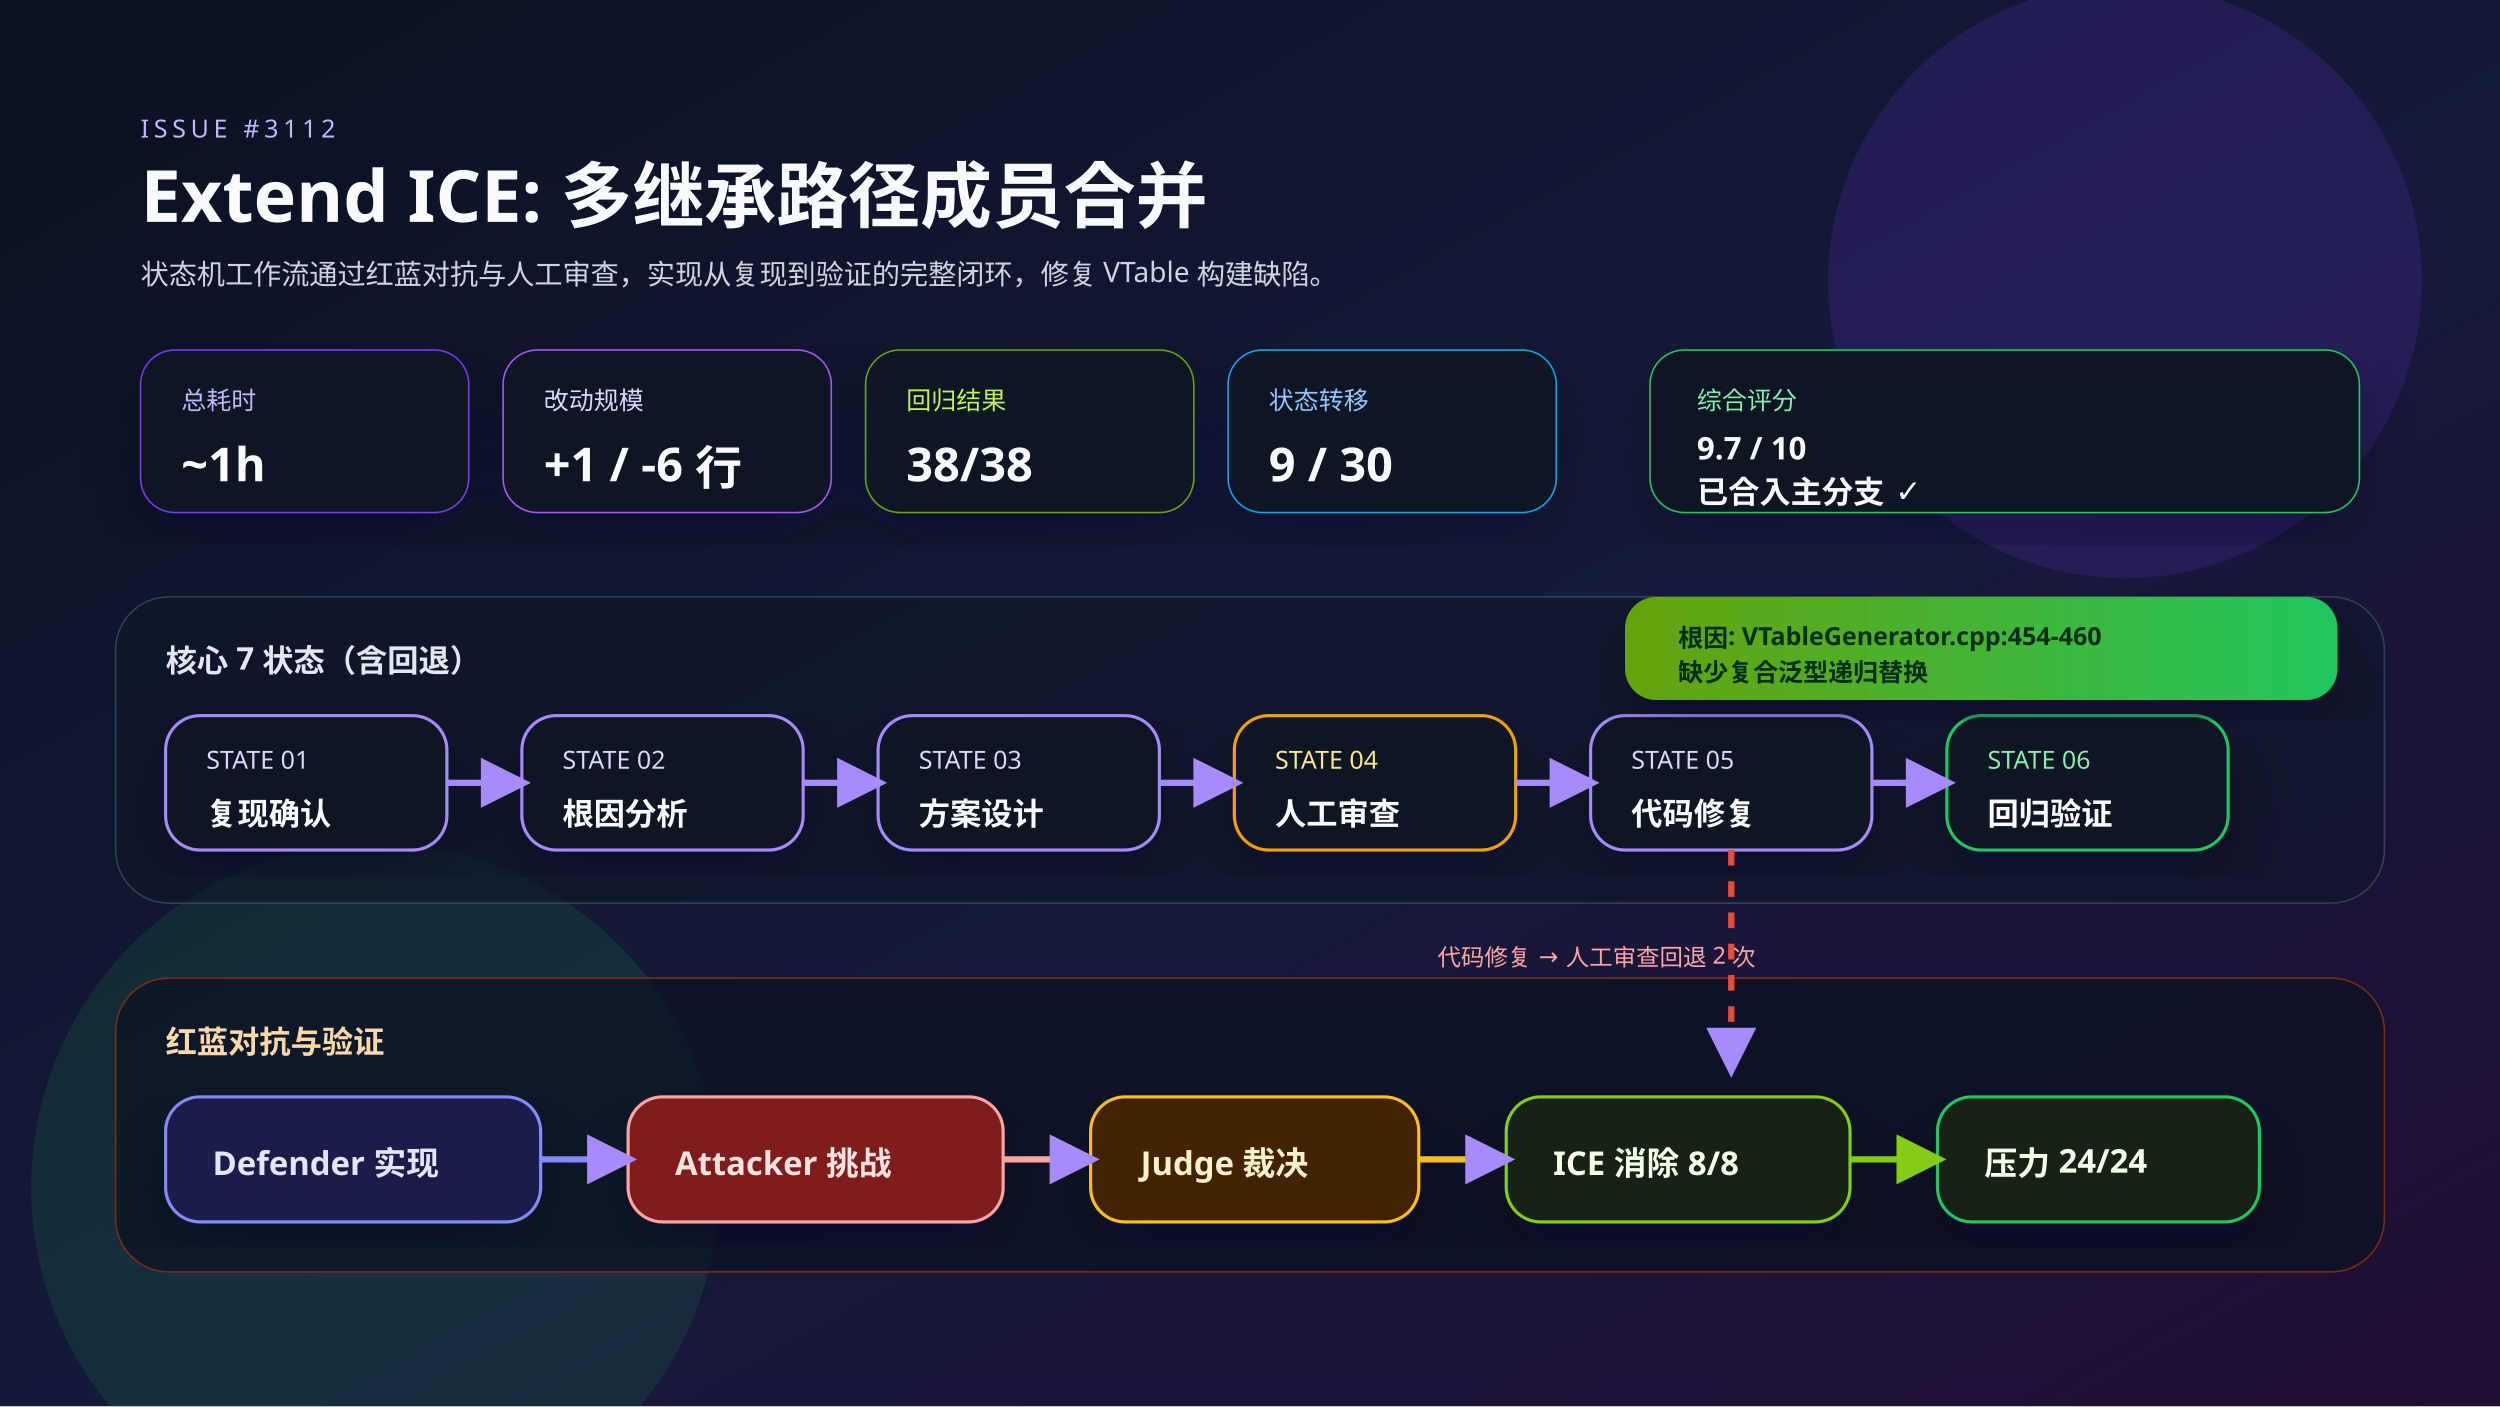
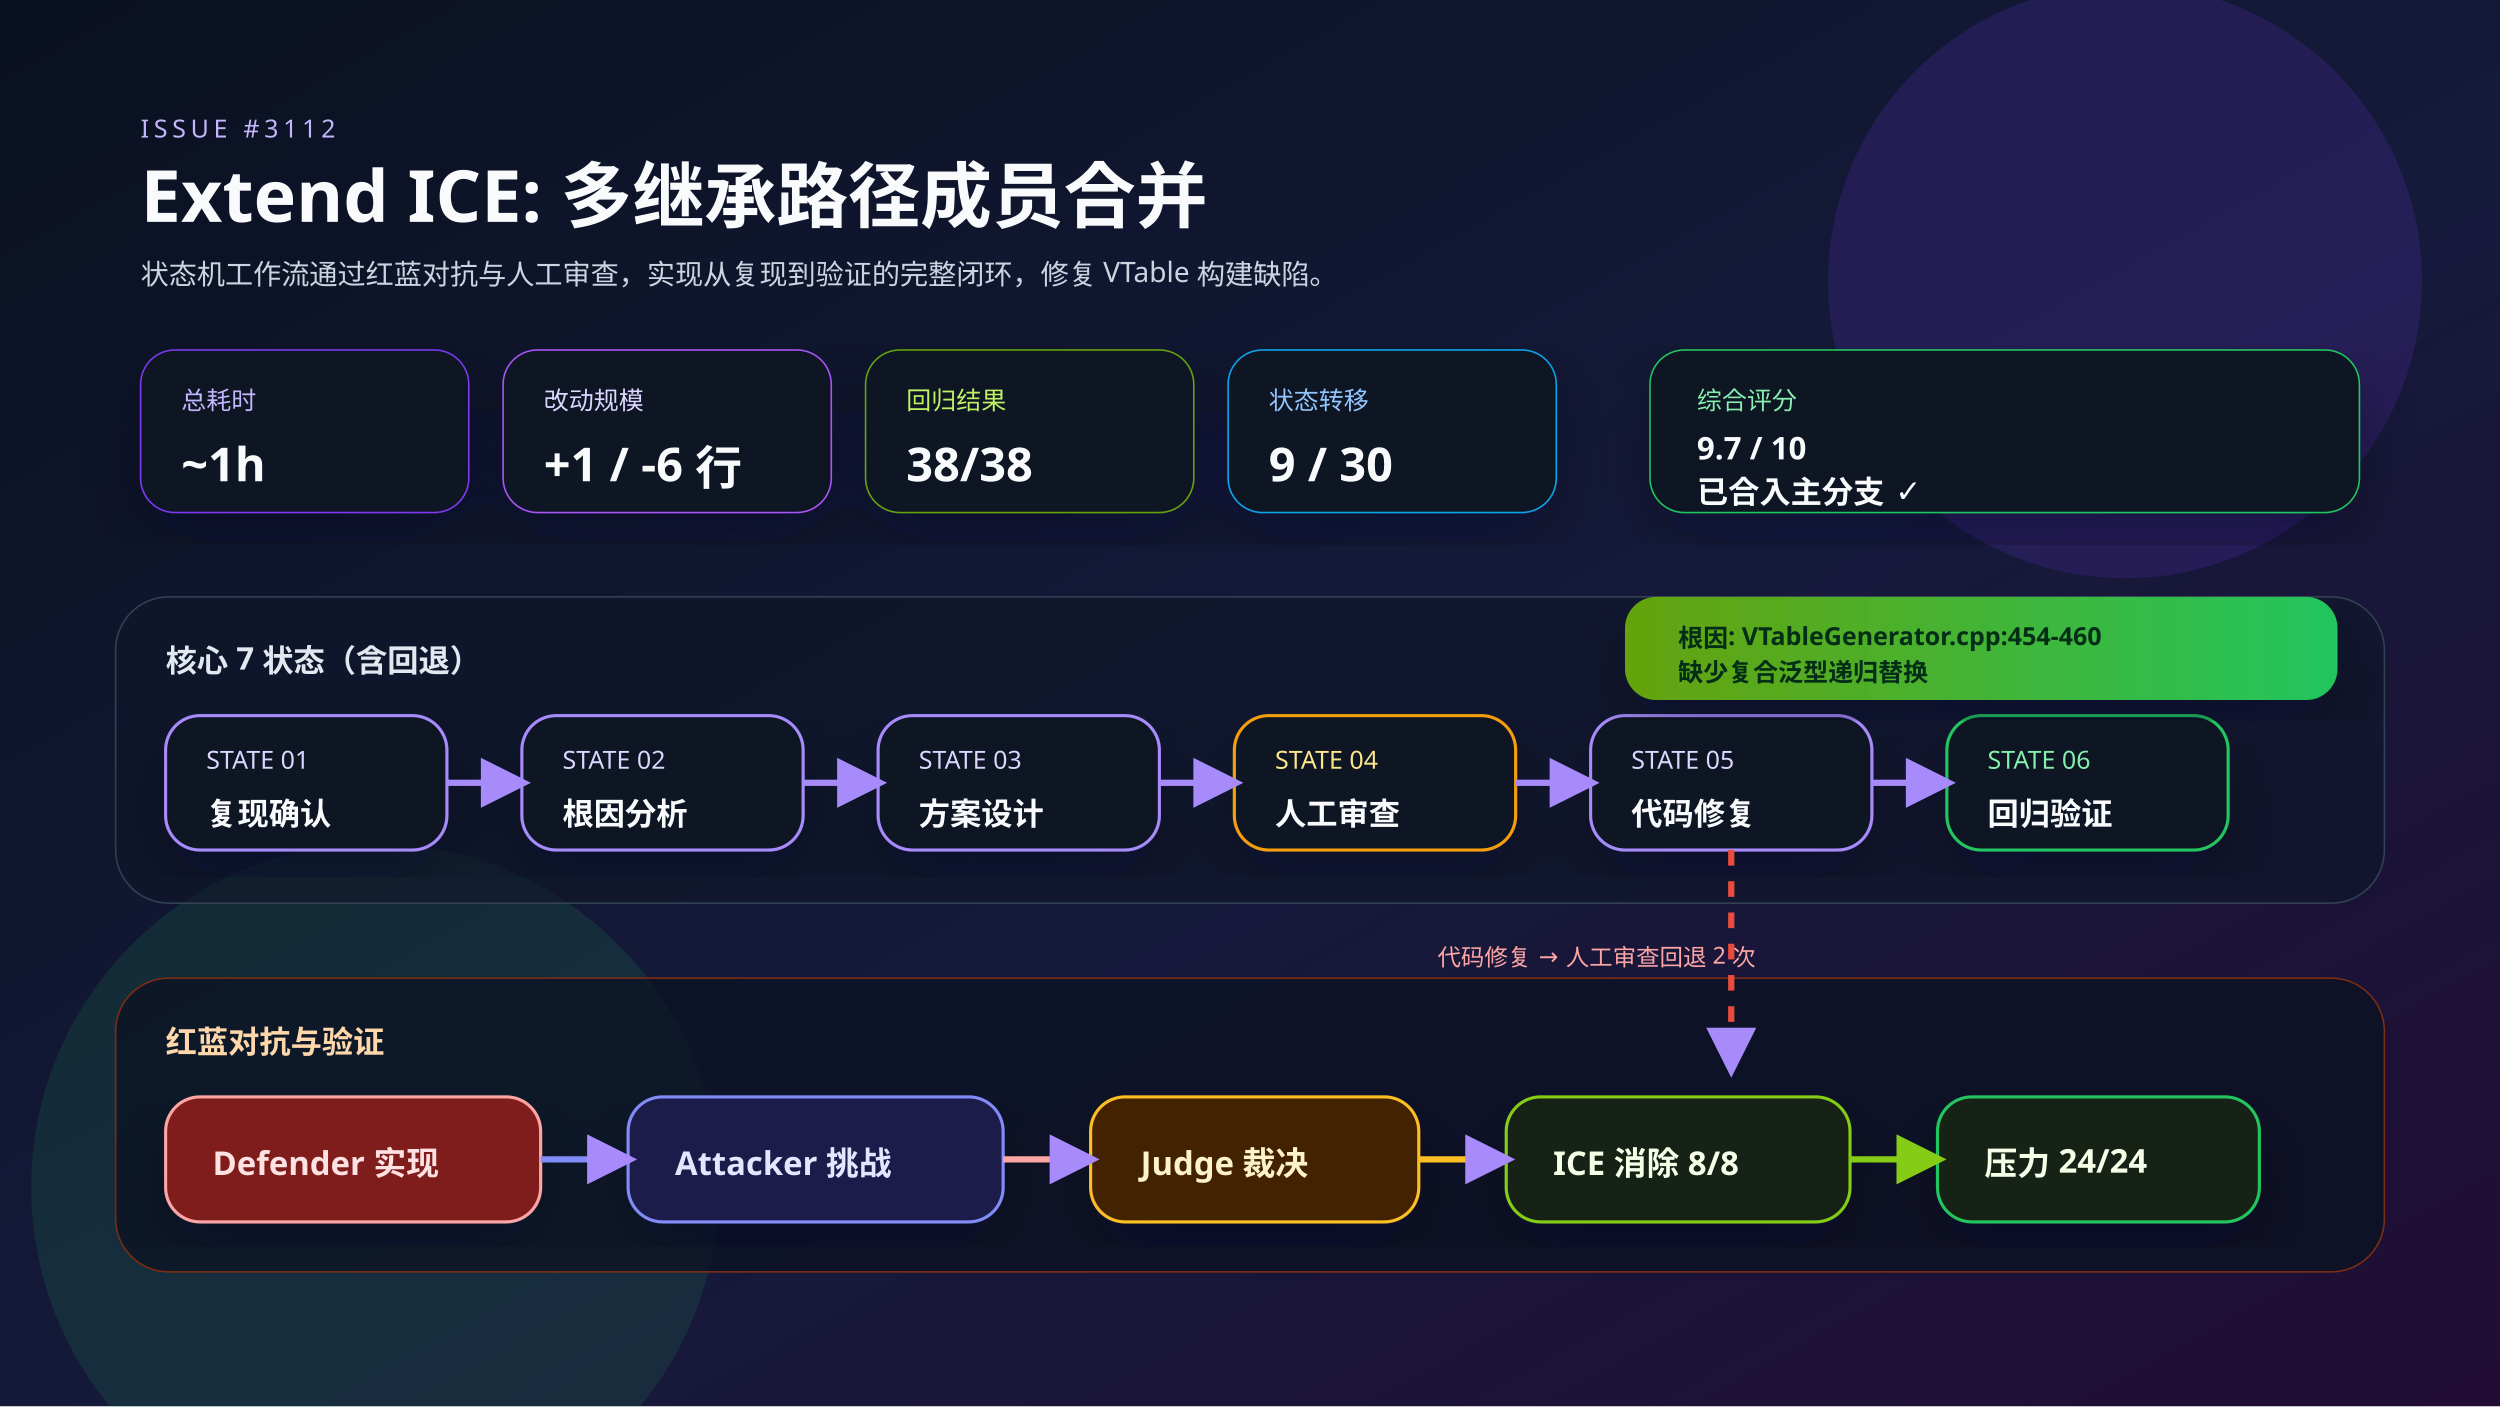
<svg xmlns="http://www.w3.org/2000/svg" viewBox="0 0 1600 900" role="img" aria-labelledby="title desc">
  <defs>
    <linearGradient id="bg3112" x1="0" y1="0" x2="1" y2="1">
      <stop offset="0%" stop-color="#0a1120" />
      <stop offset="55%" stop-color="#151a3b" />
      <stop offset="100%" stop-color="#210d34" />
    </linearGradient>
    <linearGradient id="auto3112" x1="0" y1="0" x2="1" y2="0">
      <stop offset="0%" stop-color="#65a30d" />
      <stop offset="100%" stop-color="#22c55e" />
    </linearGradient>
    <filter id="shadow3112" x="-20%" y="-20%" width="140%" height="140%">
      <feDropShadow dx="0" dy="18" stdDeviation="22" flood-color="#020617" flood-opacity="0.34" />
    </filter>
    <marker id="arrow3112" viewBox="0 0 10 10" refX="8.2" refY="5" markerWidth="8" markerHeight="8" orient="auto-start-reverse">
      <path d="M0,0 L10,5 L0,10 z" fill="#a78bfa" />
    </marker>
    <marker id="arrowAuto3112" viewBox="0 0 10 10" refX="8.2" refY="5" markerWidth="8" markerHeight="8" orient="auto-start-reverse">
      <path d="M0,0 L10,5 L0,10 z" fill="#84cc16" />
    </marker>
  </defs>
  <rect width="1600" height="900" fill="url(#bg3112)" />
  <circle cx="1360" cy="180" r="190" fill="#7c3aed" fill-opacity="0.16" />
  <circle cx="240" cy="760" r="220" fill="#22c55e" fill-opacity="0.12" />
  <text x="90" y="88" fill="#c4b5fd" font-size="16" font-family="Segoe UI, PingFang SC, Microsoft YaHei, sans-serif" letter-spacing="3">ISSUE #3112</text>
  <text x="90" y="142" fill="#f8fafc" font-size="46" font-weight="700" font-family="Segoe UI, PingFang SC, Microsoft YaHei, sans-serif">Extend ICE: 多继承路径成员合并</text>
  <text x="90" y="182" fill="#cbd5e1" font-size="18" font-family="Segoe UI, PingFang SC, Microsoft YaHei, sans-serif">状态机工作流通过红蓝对抗与人工审查，实现从复现到验证的完整闭环，修复 VTable 构建缺陷。</text>
  <g filter="url(#shadow3112)">
    <rect x="90" y="224" width="210" height="104" rx="22" fill="#0b1223" stroke="#7c3aed" />
    <text x="116" y="262" fill="#c4b5fd" font-size="16" font-family="Segoe UI, PingFang SC, Microsoft YaHei, sans-serif">总耗时</text>
    <text x="116" y="308" fill="#f8fafc" font-size="30" font-weight="700" font-family="Segoe UI, PingFang SC, Microsoft YaHei, sans-serif">~1h</text>
    <rect x="322" y="224" width="210" height="104" rx="22" fill="#0b1223" stroke="#a855f7" />
    <text x="348" y="262" fill="#ddd6fe" font-size="16" font-family="Segoe UI, PingFang SC, Microsoft YaHei, sans-serif">改动规模</text>
    <text x="348" y="308" fill="#f8fafc" font-size="30" font-weight="700" font-family="Segoe UI, PingFang SC, Microsoft YaHei, sans-serif">+1 / -6 行</text>
    <rect x="554" y="224" width="210" height="104" rx="22" fill="#0b1223" stroke="#65a30d" />
    <text x="580" y="262" fill="#bef264" font-size="16" font-family="Segoe UI, PingFang SC, Microsoft YaHei, sans-serif">回归结果</text>
    <text x="580" y="308" fill="#f8fafc" font-size="30" font-weight="700" font-family="Segoe UI, PingFang SC, Microsoft YaHei, sans-serif">38/38</text>
    <rect x="786" y="224" width="210" height="104" rx="22" fill="#0b1223" stroke="#0ea5e9" />
    <text x="812" y="262" fill="#93c5fd" font-size="16" font-family="Segoe UI, PingFang SC, Microsoft YaHei, sans-serif">状态转移</text>
    <text x="812" y="308" fill="#f8fafc" font-size="30" font-weight="700" font-family="Segoe UI, PingFang SC, Microsoft YaHei, sans-serif">9 / 30</text>
  </g>
  <g filter="url(#shadow3112)">
    <rect x="1056" y="224" width="454" height="104" rx="22" fill="#0b1223" stroke="#22c55e" />
    <text x="1086" y="262" fill="#86efac" font-size="16" font-family="Segoe UI, PingFang SC, Microsoft YaHei, sans-serif">综合评分</text>
    <text x="1086" y="294" fill="#f8fafc" font-size="20" font-weight="700" font-family="Segoe UI, PingFang SC, Microsoft YaHei, sans-serif">
      <tspan x="1086" y="294">9.7 / 10</tspan>
      <tspan x="1086" dy="28">已合入主分支 ✓</tspan>
    </text>
  </g>
  <rect x="74" y="382" width="1452" height="196" rx="34" fill="#0f172a" fill-opacity="0.64" stroke="#334155" />
  <text x="106" y="430" fill="#e2e8f0" font-size="20" font-weight="700" font-family="Segoe UI, PingFang SC, Microsoft YaHei, sans-serif">核心 7 状态（含回退）</text>
  <g filter="url(#shadow3112)">
    <rect x="106" y="458" width="180" height="86" rx="22" fill="#0b1223" stroke="#a78bfa" stroke-width="2" />
    <text x="132" y="492" fill="#ddd6fe" font-size="16" font-family="Segoe UI, PingFang SC, Microsoft YaHei, sans-serif">STATE 01</text>
    <text x="132" y="528" fill="#f8fafc" font-size="20" font-weight="700" font-family="Segoe UI, PingFang SC, Microsoft YaHei, sans-serif">复现确认</text>
    <rect x="334" y="458" width="180" height="86" rx="22" fill="#0b1223" stroke="#a78bfa" stroke-width="2" />
    <text x="360" y="492" fill="#ddd6fe" font-size="16" font-family="Segoe UI, PingFang SC, Microsoft YaHei, sans-serif">STATE 02</text>
    <text x="360" y="528" fill="#f8fafc" font-size="20" font-weight="700" font-family="Segoe UI, PingFang SC, Microsoft YaHei, sans-serif">根因分析</text>
    <rect x="562" y="458" width="180" height="86" rx="22" fill="#0b1223" stroke="#a78bfa" stroke-width="2" />
    <text x="588" y="492" fill="#ddd6fe" font-size="16" font-family="Segoe UI, PingFang SC, Microsoft YaHei, sans-serif">STATE 03</text>
    <text x="588" y="528" fill="#f8fafc" font-size="20" font-weight="700" font-family="Segoe UI, PingFang SC, Microsoft YaHei, sans-serif">方案设计</text>
    <rect x="790" y="458" width="180" height="86" rx="22" fill="#0b1223" stroke="#f59e0b" stroke-width="2" />
    <text x="816" y="492" fill="#fde68a" font-size="16" font-family="Segoe UI, PingFang SC, Microsoft YaHei, sans-serif">STATE 04</text>
    <text x="816" y="528" fill="#f8fafc" font-size="20" font-weight="700" font-family="Segoe UI, PingFang SC, Microsoft YaHei, sans-serif">人工审查</text>
    <rect x="1018" y="458" width="180" height="86" rx="22" fill="#0b1223" stroke="#a78bfa" stroke-width="2" />
    <text x="1044" y="492" fill="#ddd6fe" font-size="16" font-family="Segoe UI, PingFang SC, Microsoft YaHei, sans-serif">STATE 05</text>
    <text x="1044" y="528" fill="#f8fafc" font-size="20" font-weight="700" font-family="Segoe UI, PingFang SC, Microsoft YaHei, sans-serif">代码修复</text>
    <rect x="1246" y="458" width="180" height="86" rx="22" fill="#0b1223" stroke="#22c55e" stroke-width="2" />
    <text x="1272" y="492" fill="#86efac" font-size="16" font-family="Segoe UI, PingFang SC, Microsoft YaHei, sans-serif">STATE 06</text>
    <text x="1272" y="528" fill="#f8fafc" font-size="20" font-weight="700" font-family="Segoe UI, PingFang SC, Microsoft YaHei, sans-serif">回归验证</text>
  </g>
  <path d="M286 501H334" stroke="#a78bfa" stroke-width="4" marker-end="url(#arrow3112)" />
  <path d="M514 501H562" stroke="#a78bfa" stroke-width="4" marker-end="url(#arrow3112)" />
  <path d="M742 501H790" stroke="#a78bfa" stroke-width="4" marker-end="url(#arrow3112)" />
  <path d="M970 501H1018" stroke="#a78bfa" stroke-width="4" marker-end="url(#arrow3112)" />
  <path d="M1198 501H1246" stroke="#a78bfa" stroke-width="4" marker-end="url(#arrow3112)" />
  <rect x="74" y="626" width="1452" height="188" rx="34" fill="#0b1223" fill-opacity="0.76" stroke="#7c2d12" />
  <text x="106" y="674" fill="#fed7aa" font-size="20" font-weight="700" font-family="Segoe UI, PingFang SC, Microsoft YaHei, sans-serif">红蓝对抗与验证</text>
  <g filter="url(#shadow3112)">
-     <rect x="106" y="702" width="240" height="80" rx="22" fill="#1e1b4b" stroke="#818cf8" stroke-width="2" />
-     <text x="136" y="752" fill="#e0e7ff" font-size="21" font-weight="700" font-family="Segoe UI, PingFang SC, Microsoft YaHei, sans-serif">Defender 实现</text>
-     <rect x="402" y="702" width="240" height="80" rx="22" fill="#7f1d1d" stroke="#fca5a5" stroke-width="2" />
-     <text x="432" y="752" fill="#fee2e2" font-size="21" font-weight="700" font-family="Segoe UI, PingFang SC, Microsoft YaHei, sans-serif">Attacker 挑战</text>
+     <rect x="106" y="702" width="240" height="80" rx="22" fill="#7f1d1d" stroke="#fca5a5" stroke-width="2" />
+     <text x="136" y="752" fill="#fee2e2" font-size="21" font-weight="700" font-family="Segoe UI, PingFang SC, Microsoft YaHei, sans-serif">Defender 实现</text>
+     <rect x="402" y="702" width="240" height="80" rx="22" fill="#1e1b4b" stroke="#818cf8" stroke-width="2" />
+     <text x="432" y="752" fill="#e0e7ff" font-size="21" font-weight="700" font-family="Segoe UI, PingFang SC, Microsoft YaHei, sans-serif">Attacker 挑战</text>
    <rect x="698" y="702" width="210" height="80" rx="22" fill="#422006" stroke="#fbbf24" stroke-width="2" />
    <text x="730" y="752" fill="#fef3c7" font-size="21" font-weight="700" font-family="Segoe UI, PingFang SC, Microsoft YaHei, sans-serif">Judge 裁决</text>
    <rect x="964" y="702" width="220" height="80" rx="22" fill="#142013" stroke="#84cc16" stroke-width="2" />
    <text x="994" y="752" fill="#f7fee7" font-size="21" font-weight="700" font-family="Segoe UI, PingFang SC, Microsoft YaHei, sans-serif">ICE 消除 8/8</text>
    <rect x="1240" y="702" width="206" height="80" rx="22" fill="#142013" stroke="#22c55e" stroke-width="2" />
    <text x="1270" y="752" fill="#f7fee7" font-size="21" font-weight="700" font-family="Segoe UI, PingFang SC, Microsoft YaHei, sans-serif">压力 24/24</text>
  </g>
  <path d="M346 742H402" stroke="#818cf8" stroke-width="4" marker-end="url(#arrow3112)" />
  <path d="M642 742H698" stroke="#fca5a5" stroke-width="4" marker-end="url(#arrow3112)" />
  <path d="M908 742H964" stroke="#fbbf24" stroke-width="4" marker-end="url(#arrow3112)" />
  <path d="M1184 742H1240" stroke="#84cc16" stroke-width="4" marker-end="url(#arrowAuto3112)" />
  <path d="M1108 544V684" stroke="#e74c3c" stroke-width="4" stroke-dasharray="10 10" marker-end="url(#arrow3112)" />
  <text x="920" y="618" fill="#fca5a5" font-size="15" font-family="Segoe UI, PingFang SC, Microsoft YaHei, sans-serif">代码修复 → 人工审查回退 2 次</text>
  <g filter="url(#shadow3112)">
    <rect x="1040" y="382" width="456" height="66" rx="20" fill="url(#auto3112)" />
    <text x="1074" y="414" fill="#052e16" font-size="16" font-weight="700" font-family="Segoe UI, PingFang SC, Microsoft YaHei, sans-serif">
      <tspan x="1074" y="414">根因: VTableGenerator.cpp:454-460</tspan>
      <tspan x="1074" dy="22">缺少复合泛型递归替换</tspan>
    </text>
  </g>
</svg>
